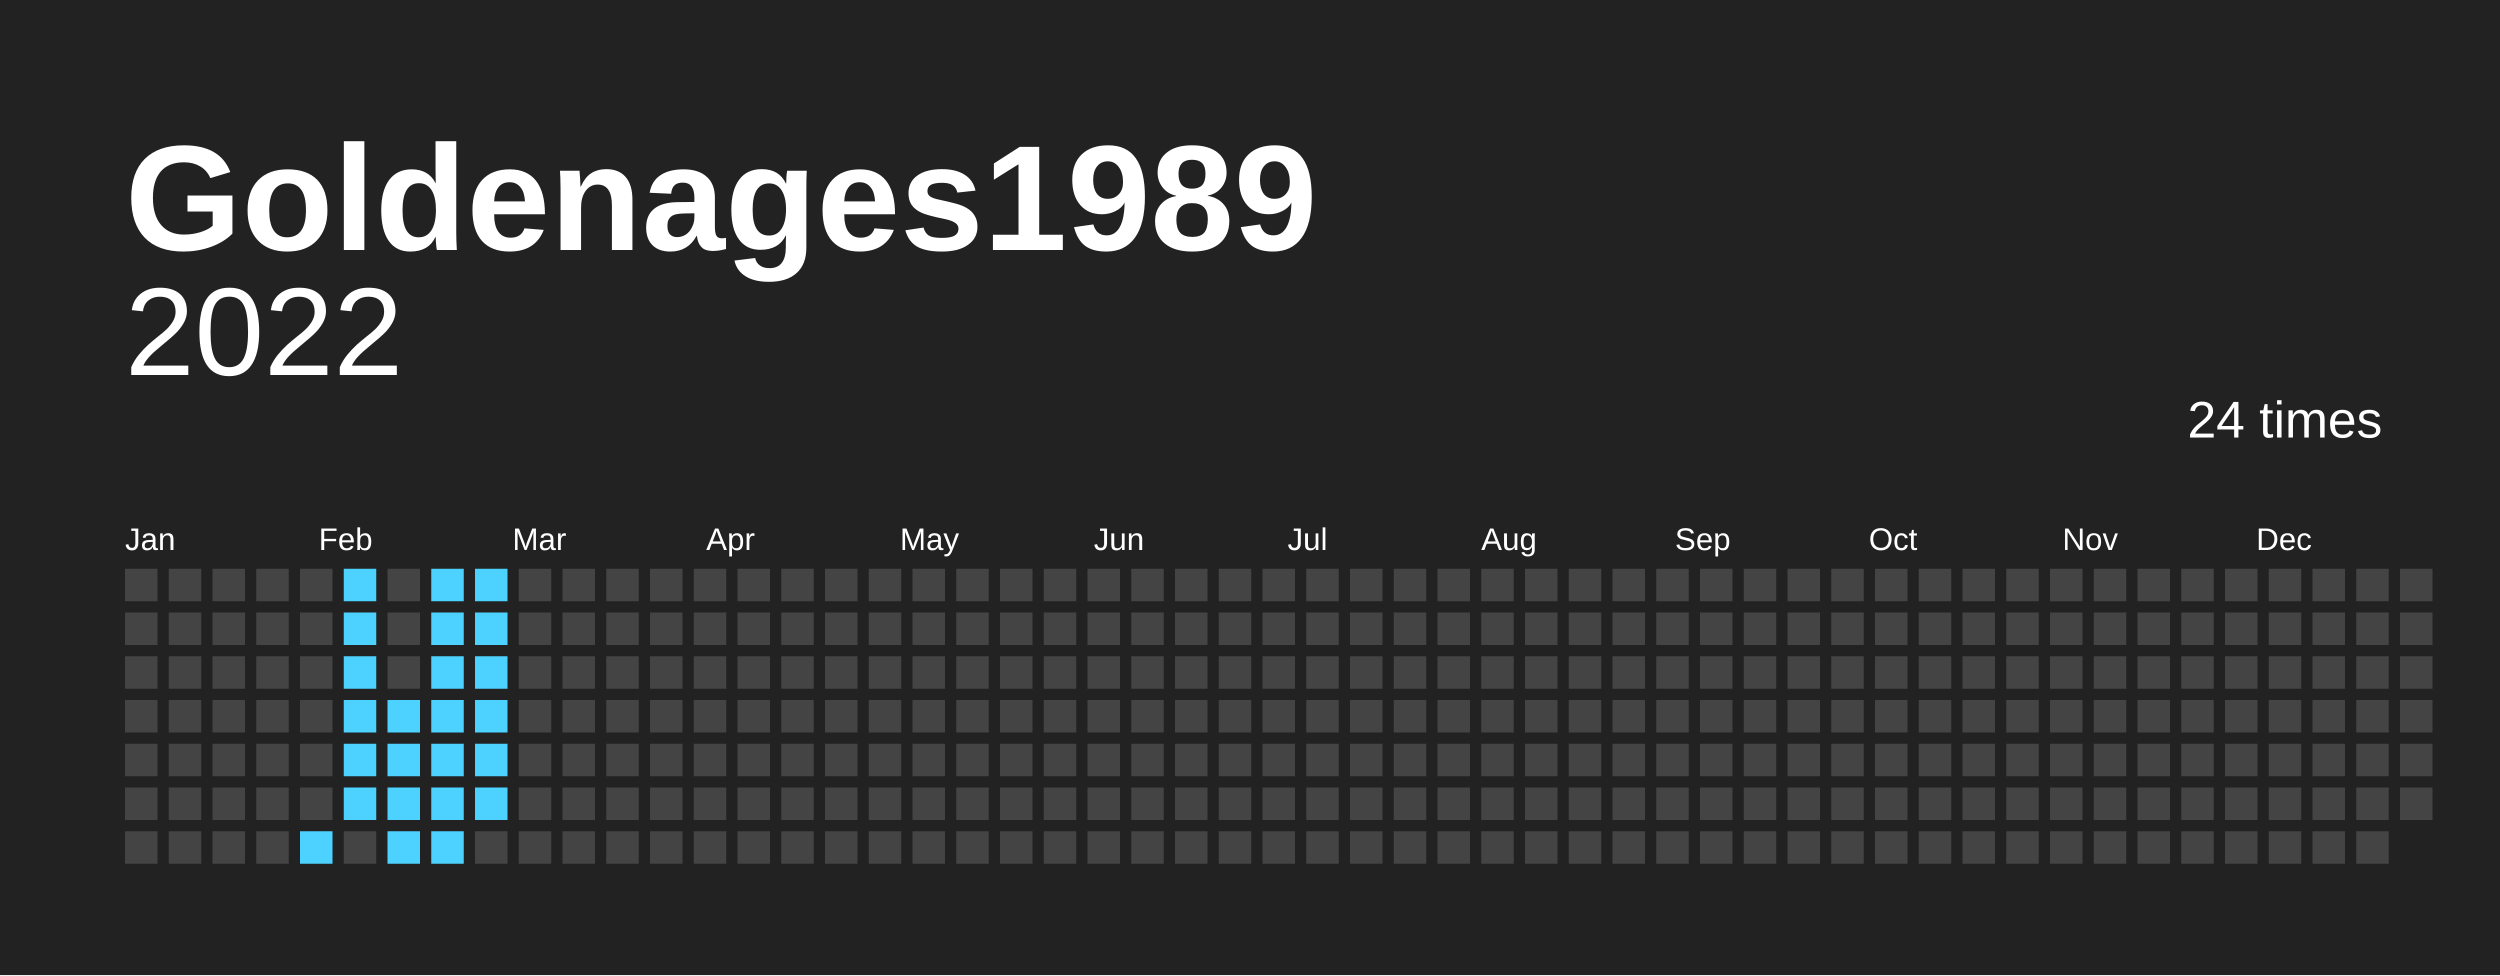
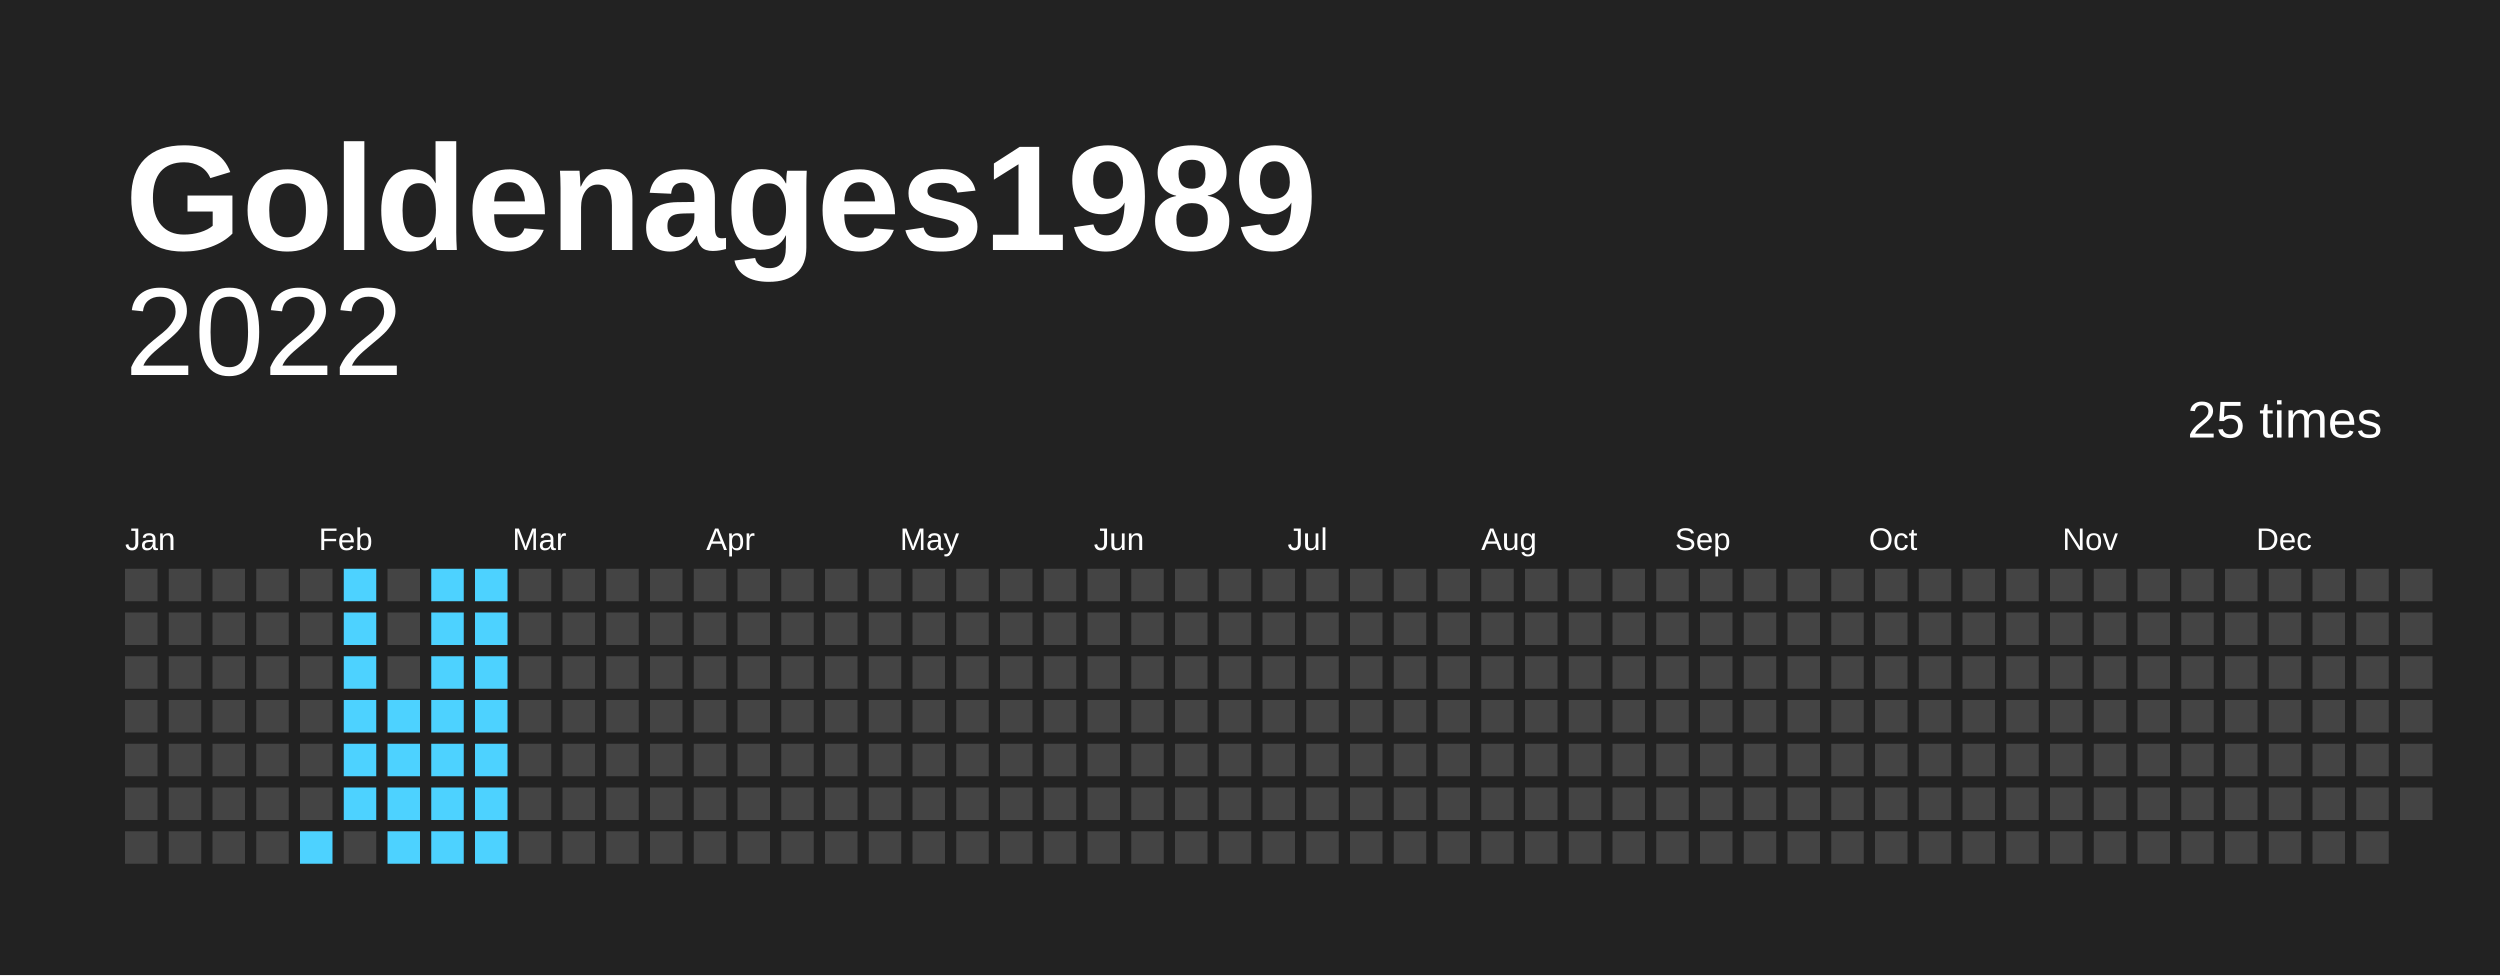
<svg xmlns="http://www.w3.org/2000/svg" baseProfile="full" height="78mm" version="1.1" viewBox="0,0,200,78" width="200mm">
  <defs />
  <rect fill="#222222" height="78" width="200" x="0" y="0" />
  <text fill="#FFFFFF" style="font-size:12px; font-family:Arial; font-weight:bold;" x="10" y="20">Goldenages1989</text>
  <text alignment-baseline="hanging" fill="#FFFFFF" style="font-size:10.0px; font-family:Arial;" x="10" y="30">2022</text>
-   <text alignment-baseline="hanging" fill="#FFFFFF" style="font-size:4.125px; font-family:Arial;" x="175" y="35">24 times</text>
+   <text alignment-baseline="hanging" fill="#FFFFFF" style="font-size:4.125px; font-family:Arial;" x="175" y="35">25 times</text>
  <text fill="#FFFFFF" style="font-size:2.5px; font-family:Arial" x="10.0" y="44">Jan</text>
  <text fill="#FFFFFF" style="font-size:2.5px; font-family:Arial" x="25.5" y="44">Feb</text>
  <text fill="#FFFFFF" style="font-size:2.5px; font-family:Arial" x="41.0" y="44">Mar</text>
  <text fill="#FFFFFF" style="font-size:2.5px; font-family:Arial" x="56.5" y="44">Apr</text>
  <text fill="#FFFFFF" style="font-size:2.5px; font-family:Arial" x="72.0" y="44">May</text>
  <text fill="#FFFFFF" style="font-size:2.5px; font-family:Arial" x="87.5" y="44">Jun</text>
  <text fill="#FFFFFF" style="font-size:2.5px; font-family:Arial" x="103.0" y="44">Jul</text>
  <text fill="#FFFFFF" style="font-size:2.5px; font-family:Arial" x="118.5" y="44">Aug</text>
  <text fill="#FFFFFF" style="font-size:2.5px; font-family:Arial" x="134.0" y="44">Sep</text>
  <text fill="#FFFFFF" style="font-size:2.5px; font-family:Arial" x="149.5" y="44">Oct</text>
  <text fill="#FFFFFF" style="font-size:2.5px; font-family:Arial" x="165.0" y="44">Nov</text>
  <text fill="#FFFFFF" style="font-size:2.5px; font-family:Arial" x="180.5" y="44">Dec</text>
  <rect fill="#444444" height="2.6" width="2.6" x="10.0" y="45.5" />
  <rect fill="#444444" height="2.6" width="2.6" x="10.0" y="49.0" />
  <rect fill="#444444" height="2.6" width="2.6" x="10.0" y="52.5" />
  <rect fill="#444444" height="2.6" width="2.6" x="10.0" y="56.0" />
  <rect fill="#444444" height="2.6" width="2.6" x="10.0" y="59.5" />
  <rect fill="#444444" height="2.6" width="2.6" x="10.0" y="63.0" />
  <rect fill="#444444" height="2.6" width="2.6" x="10.0" y="66.5" />
  <rect fill="#444444" height="2.6" width="2.6" x="13.5" y="45.5" />
  <rect fill="#444444" height="2.6" width="2.6" x="13.5" y="49.0" />
  <rect fill="#444444" height="2.6" width="2.6" x="13.5" y="52.5" />
  <rect fill="#444444" height="2.6" width="2.6" x="13.5" y="56.0" />
  <rect fill="#444444" height="2.6" width="2.6" x="13.5" y="59.5" />
  <rect fill="#444444" height="2.6" width="2.6" x="13.5" y="63.0" />
  <rect fill="#444444" height="2.6" width="2.6" x="13.5" y="66.5" />
  <rect fill="#444444" height="2.6" width="2.6" x="17.0" y="45.5" />
  <rect fill="#444444" height="2.6" width="2.6" x="17.0" y="49.0" />
  <rect fill="#444444" height="2.6" width="2.6" x="17.0" y="52.5" />
  <rect fill="#444444" height="2.6" width="2.6" x="17.0" y="56.0" />
  <rect fill="#444444" height="2.6" width="2.6" x="17.0" y="59.5" />
  <rect fill="#444444" height="2.6" width="2.6" x="17.0" y="63.0" />
  <rect fill="#444444" height="2.6" width="2.6" x="17.0" y="66.5" />
  <rect fill="#444444" height="2.6" width="2.6" x="20.5" y="45.5" />
  <rect fill="#444444" height="2.6" width="2.6" x="20.5" y="49.0" />
  <rect fill="#444444" height="2.6" width="2.6" x="20.5" y="52.5" />
  <rect fill="#444444" height="2.6" width="2.6" x="20.5" y="56.0" />
  <rect fill="#444444" height="2.6" width="2.6" x="20.5" y="59.5" />
  <rect fill="#444444" height="2.6" width="2.6" x="20.5" y="63.0" />
  <rect fill="#444444" height="2.6" width="2.6" x="20.5" y="66.5" />
  <rect fill="#444444" height="2.6" width="2.6" x="24.0" y="45.5" />
  <rect fill="#444444" height="2.6" width="2.6" x="24.0" y="49.0" />
  <rect fill="#444444" height="2.6" width="2.6" x="24.0" y="52.5" />
  <rect fill="#444444" height="2.6" width="2.6" x="24.0" y="56.0" />
  <rect fill="#444444" height="2.6" width="2.6" x="24.0" y="59.5" />
  <rect fill="#444444" height="2.6" width="2.6" x="24.0" y="63.0" />
  <rect fill="#4DD2FF" height="2.6" width="2.6" x="24.0" y="66.5" />
  <rect fill="#4DD2FF" height="2.6" width="2.6" x="27.5" y="45.5" />
  <rect fill="#4DD2FF" height="2.6" width="2.6" x="27.5" y="49.0" />
  <rect fill="#4DD2FF" height="2.6" width="2.6" x="27.5" y="52.5" />
  <rect fill="#4DD2FF" height="2.6" width="2.6" x="27.5" y="56.0" />
  <rect fill="#4DD2FF" height="2.6" width="2.6" x="27.5" y="59.5" />
  <rect fill="#4DD2FF" height="2.6" width="2.6" x="27.5" y="63.0" />
  <rect fill="#444444" height="2.6" width="2.6" x="27.5" y="66.5" />
  <rect fill="#444444" height="2.6" width="2.6" x="31.0" y="45.5" />
  <rect fill="#444444" height="2.6" width="2.6" x="31.0" y="49.0" />
  <rect fill="#444444" height="2.6" width="2.6" x="31.0" y="52.5" />
  <rect fill="#4DD2FF" height="2.6" width="2.6" x="31.0" y="56.0" />
  <rect fill="#4DD2FF" height="2.6" width="2.6" x="31.0" y="59.5" />
  <rect fill="#4DD2FF" height="2.6" width="2.6" x="31.0" y="63.0" />
  <rect fill="#4DD2FF" height="2.6" width="2.6" x="31.0" y="66.5" />
  <rect fill="#4DD2FF" height="2.6" width="2.6" x="34.5" y="45.5" />
  <rect fill="#4DD2FF" height="2.6" width="2.6" x="34.5" y="49.0" />
  <rect fill="#4DD2FF" height="2.6" width="2.6" x="34.5" y="52.5" />
  <rect fill="#4DD2FF" height="2.6" width="2.6" x="34.5" y="56.0" />
  <rect fill="#4DD2FF" height="2.6" width="2.6" x="34.5" y="59.5" />
  <rect fill="#4DD2FF" height="2.6" width="2.6" x="34.5" y="63.0" />
  <rect fill="#4DD2FF" height="2.6" width="2.6" x="34.5" y="66.5" />
  <rect fill="#4DD2FF" height="2.6" width="2.6" x="38.0" y="45.5" />
  <rect fill="#4DD2FF" height="2.6" width="2.6" x="38.0" y="49.0" />
  <rect fill="#4DD2FF" height="2.6" width="2.6" x="38.0" y="52.5" />
  <rect fill="#4DD2FF" height="2.6" width="2.6" x="38.0" y="56.0" />
  <rect fill="#4DD2FF" height="2.6" width="2.6" x="38.0" y="59.5" />
  <rect fill="#4DD2FF" height="2.6" width="2.6" x="38.0" y="63.0" />
-   <rect fill="#444444" height="2.6" width="2.6" x="38.0" y="66.5" />
+   <rect fill="#4DD2FF" height="2.6" width="2.6" x="38.0" y="66.5" />
  <rect fill="#444444" height="2.6" width="2.6" x="41.5" y="45.5" />
  <rect fill="#444444" height="2.6" width="2.6" x="41.5" y="49.0" />
  <rect fill="#444444" height="2.6" width="2.6" x="41.5" y="52.5" />
  <rect fill="#444444" height="2.6" width="2.6" x="41.5" y="56.0" />
  <rect fill="#444444" height="2.6" width="2.6" x="41.5" y="59.5" />
  <rect fill="#444444" height="2.6" width="2.6" x="41.5" y="63.0" />
  <rect fill="#444444" height="2.6" width="2.6" x="41.5" y="66.5" />
  <rect fill="#444444" height="2.6" width="2.6" x="45.0" y="45.5" />
  <rect fill="#444444" height="2.6" width="2.6" x="45.0" y="49.0" />
  <rect fill="#444444" height="2.6" width="2.6" x="45.0" y="52.5" />
  <rect fill="#444444" height="2.6" width="2.6" x="45.0" y="56.0" />
  <rect fill="#444444" height="2.6" width="2.6" x="45.0" y="59.5" />
  <rect fill="#444444" height="2.6" width="2.6" x="45.0" y="63.0" />
  <rect fill="#444444" height="2.6" width="2.6" x="45.0" y="66.5" />
  <rect fill="#444444" height="2.6" width="2.6" x="48.5" y="45.5" />
  <rect fill="#444444" height="2.6" width="2.6" x="48.5" y="49.0" />
  <rect fill="#444444" height="2.6" width="2.6" x="48.5" y="52.5" />
  <rect fill="#444444" height="2.6" width="2.6" x="48.5" y="56.0" />
  <rect fill="#444444" height="2.6" width="2.6" x="48.5" y="59.5" />
  <rect fill="#444444" height="2.6" width="2.6" x="48.5" y="63.0" />
  <rect fill="#444444" height="2.6" width="2.6" x="48.5" y="66.5" />
  <rect fill="#444444" height="2.6" width="2.6" x="52.0" y="45.5" />
  <rect fill="#444444" height="2.6" width="2.6" x="52.0" y="49.0" />
  <rect fill="#444444" height="2.6" width="2.6" x="52.0" y="52.5" />
  <rect fill="#444444" height="2.6" width="2.6" x="52.0" y="56.0" />
  <rect fill="#444444" height="2.6" width="2.6" x="52.0" y="59.5" />
  <rect fill="#444444" height="2.6" width="2.6" x="52.0" y="63.0" />
  <rect fill="#444444" height="2.6" width="2.6" x="52.0" y="66.5" />
  <rect fill="#444444" height="2.6" width="2.6" x="55.5" y="45.5" />
  <rect fill="#444444" height="2.6" width="2.6" x="55.5" y="49.0" />
  <rect fill="#444444" height="2.6" width="2.6" x="55.5" y="52.5" />
  <rect fill="#444444" height="2.6" width="2.6" x="55.5" y="56.0" />
  <rect fill="#444444" height="2.6" width="2.6" x="55.5" y="59.5" />
  <rect fill="#444444" height="2.6" width="2.6" x="55.5" y="63.0" />
  <rect fill="#444444" height="2.6" width="2.6" x="55.5" y="66.5" />
  <rect fill="#444444" height="2.6" width="2.6" x="59.0" y="45.5" />
  <rect fill="#444444" height="2.6" width="2.6" x="59.0" y="49.0" />
  <rect fill="#444444" height="2.6" width="2.6" x="59.0" y="52.5" />
  <rect fill="#444444" height="2.6" width="2.6" x="59.0" y="56.0" />
  <rect fill="#444444" height="2.6" width="2.6" x="59.0" y="59.5" />
  <rect fill="#444444" height="2.6" width="2.6" x="59.0" y="63.0" />
  <rect fill="#444444" height="2.6" width="2.6" x="59.0" y="66.5" />
  <rect fill="#444444" height="2.6" width="2.6" x="62.5" y="45.5" />
  <rect fill="#444444" height="2.6" width="2.6" x="62.5" y="49.0" />
  <rect fill="#444444" height="2.6" width="2.6" x="62.5" y="52.5" />
  <rect fill="#444444" height="2.6" width="2.6" x="62.5" y="56.0" />
  <rect fill="#444444" height="2.6" width="2.6" x="62.5" y="59.5" />
  <rect fill="#444444" height="2.6" width="2.6" x="62.5" y="63.0" />
  <rect fill="#444444" height="2.6" width="2.6" x="62.5" y="66.5" />
  <rect fill="#444444" height="2.6" width="2.6" x="66.0" y="45.5" />
  <rect fill="#444444" height="2.6" width="2.6" x="66.0" y="49.0" />
  <rect fill="#444444" height="2.6" width="2.6" x="66.0" y="52.5" />
  <rect fill="#444444" height="2.6" width="2.6" x="66.0" y="56.0" />
  <rect fill="#444444" height="2.6" width="2.6" x="66.0" y="59.5" />
  <rect fill="#444444" height="2.6" width="2.6" x="66.0" y="63.0" />
  <rect fill="#444444" height="2.6" width="2.6" x="66.0" y="66.5" />
  <rect fill="#444444" height="2.6" width="2.6" x="69.5" y="45.5" />
  <rect fill="#444444" height="2.6" width="2.6" x="69.5" y="49.0" />
  <rect fill="#444444" height="2.6" width="2.6" x="69.5" y="52.5" />
  <rect fill="#444444" height="2.6" width="2.6" x="69.5" y="56.0" />
  <rect fill="#444444" height="2.6" width="2.6" x="69.5" y="59.5" />
  <rect fill="#444444" height="2.6" width="2.6" x="69.5" y="63.0" />
  <rect fill="#444444" height="2.6" width="2.6" x="69.5" y="66.5" />
  <rect fill="#444444" height="2.6" width="2.6" x="73.0" y="45.5" />
  <rect fill="#444444" height="2.6" width="2.6" x="73.0" y="49.0" />
  <rect fill="#444444" height="2.6" width="2.6" x="73.0" y="52.5" />
  <rect fill="#444444" height="2.6" width="2.6" x="73.0" y="56.0" />
  <rect fill="#444444" height="2.6" width="2.6" x="73.0" y="59.5" />
  <rect fill="#444444" height="2.6" width="2.6" x="73.0" y="63.0" />
  <rect fill="#444444" height="2.6" width="2.6" x="73.0" y="66.5" />
  <rect fill="#444444" height="2.6" width="2.6" x="76.5" y="45.5" />
  <rect fill="#444444" height="2.6" width="2.6" x="76.5" y="49.0" />
  <rect fill="#444444" height="2.6" width="2.6" x="76.5" y="52.5" />
  <rect fill="#444444" height="2.6" width="2.6" x="76.5" y="56.0" />
  <rect fill="#444444" height="2.6" width="2.6" x="76.5" y="59.5" />
  <rect fill="#444444" height="2.6" width="2.6" x="76.5" y="63.0" />
  <rect fill="#444444" height="2.6" width="2.6" x="76.5" y="66.5" />
  <rect fill="#444444" height="2.6" width="2.6" x="80.0" y="45.5" />
  <rect fill="#444444" height="2.6" width="2.6" x="80.0" y="49.0" />
  <rect fill="#444444" height="2.6" width="2.6" x="80.0" y="52.5" />
  <rect fill="#444444" height="2.6" width="2.6" x="80.0" y="56.0" />
  <rect fill="#444444" height="2.6" width="2.6" x="80.0" y="59.5" />
  <rect fill="#444444" height="2.6" width="2.6" x="80.0" y="63.0" />
  <rect fill="#444444" height="2.6" width="2.6" x="80.0" y="66.5" />
  <rect fill="#444444" height="2.6" width="2.6" x="83.5" y="45.5" />
  <rect fill="#444444" height="2.6" width="2.6" x="83.5" y="49.0" />
  <rect fill="#444444" height="2.6" width="2.6" x="83.5" y="52.5" />
  <rect fill="#444444" height="2.6" width="2.6" x="83.5" y="56.0" />
  <rect fill="#444444" height="2.6" width="2.6" x="83.5" y="59.5" />
  <rect fill="#444444" height="2.6" width="2.6" x="83.5" y="63.0" />
  <rect fill="#444444" height="2.6" width="2.6" x="83.5" y="66.5" />
  <rect fill="#444444" height="2.6" width="2.6" x="87.0" y="45.5" />
  <rect fill="#444444" height="2.6" width="2.6" x="87.0" y="49.0" />
  <rect fill="#444444" height="2.6" width="2.6" x="87.0" y="52.5" />
  <rect fill="#444444" height="2.6" width="2.6" x="87.0" y="56.0" />
  <rect fill="#444444" height="2.6" width="2.6" x="87.0" y="59.5" />
  <rect fill="#444444" height="2.6" width="2.6" x="87.0" y="63.0" />
  <rect fill="#444444" height="2.6" width="2.6" x="87.0" y="66.5" />
  <rect fill="#444444" height="2.6" width="2.6" x="90.5" y="45.5" />
  <rect fill="#444444" height="2.6" width="2.6" x="90.5" y="49.0" />
  <rect fill="#444444" height="2.6" width="2.6" x="90.5" y="52.5" />
  <rect fill="#444444" height="2.6" width="2.6" x="90.5" y="56.0" />
  <rect fill="#444444" height="2.6" width="2.6" x="90.5" y="59.5" />
  <rect fill="#444444" height="2.6" width="2.6" x="90.5" y="63.0" />
  <rect fill="#444444" height="2.6" width="2.6" x="90.5" y="66.5" />
  <rect fill="#444444" height="2.6" width="2.6" x="94.0" y="45.5" />
  <rect fill="#444444" height="2.6" width="2.6" x="94.0" y="49.0" />
  <rect fill="#444444" height="2.6" width="2.6" x="94.0" y="52.5" />
  <rect fill="#444444" height="2.6" width="2.6" x="94.0" y="56.0" />
  <rect fill="#444444" height="2.6" width="2.6" x="94.0" y="59.5" />
  <rect fill="#444444" height="2.6" width="2.6" x="94.0" y="63.0" />
  <rect fill="#444444" height="2.6" width="2.6" x="94.0" y="66.5" />
  <rect fill="#444444" height="2.6" width="2.6" x="97.5" y="45.5" />
  <rect fill="#444444" height="2.6" width="2.6" x="97.5" y="49.0" />
  <rect fill="#444444" height="2.6" width="2.6" x="97.5" y="52.5" />
  <rect fill="#444444" height="2.6" width="2.6" x="97.5" y="56.0" />
  <rect fill="#444444" height="2.6" width="2.6" x="97.5" y="59.5" />
  <rect fill="#444444" height="2.6" width="2.6" x="97.5" y="63.0" />
  <rect fill="#444444" height="2.6" width="2.6" x="97.5" y="66.5" />
  <rect fill="#444444" height="2.6" width="2.6" x="101.0" y="45.5" />
  <rect fill="#444444" height="2.6" width="2.6" x="101.0" y="49.0" />
  <rect fill="#444444" height="2.6" width="2.6" x="101.0" y="52.5" />
  <rect fill="#444444" height="2.6" width="2.6" x="101.0" y="56.0" />
  <rect fill="#444444" height="2.6" width="2.6" x="101.0" y="59.5" />
  <rect fill="#444444" height="2.6" width="2.6" x="101.0" y="63.0" />
  <rect fill="#444444" height="2.6" width="2.6" x="101.0" y="66.5" />
  <rect fill="#444444" height="2.6" width="2.6" x="104.5" y="45.5" />
  <rect fill="#444444" height="2.6" width="2.6" x="104.5" y="49.0" />
  <rect fill="#444444" height="2.6" width="2.6" x="104.5" y="52.5" />
  <rect fill="#444444" height="2.6" width="2.6" x="104.5" y="56.0" />
  <rect fill="#444444" height="2.6" width="2.6" x="104.5" y="59.5" />
  <rect fill="#444444" height="2.6" width="2.6" x="104.5" y="63.0" />
  <rect fill="#444444" height="2.6" width="2.6" x="104.5" y="66.5" />
  <rect fill="#444444" height="2.6" width="2.6" x="108.0" y="45.5" />
  <rect fill="#444444" height="2.6" width="2.6" x="108.0" y="49.0" />
  <rect fill="#444444" height="2.6" width="2.6" x="108.0" y="52.5" />
  <rect fill="#444444" height="2.6" width="2.6" x="108.0" y="56.0" />
  <rect fill="#444444" height="2.6" width="2.6" x="108.0" y="59.5" />
  <rect fill="#444444" height="2.6" width="2.6" x="108.0" y="63.0" />
  <rect fill="#444444" height="2.6" width="2.6" x="108.0" y="66.5" />
  <rect fill="#444444" height="2.6" width="2.6" x="111.5" y="45.5" />
  <rect fill="#444444" height="2.6" width="2.6" x="111.5" y="49.0" />
  <rect fill="#444444" height="2.6" width="2.6" x="111.5" y="52.5" />
  <rect fill="#444444" height="2.6" width="2.6" x="111.5" y="56.0" />
  <rect fill="#444444" height="2.6" width="2.6" x="111.5" y="59.5" />
  <rect fill="#444444" height="2.6" width="2.6" x="111.5" y="63.0" />
  <rect fill="#444444" height="2.6" width="2.6" x="111.5" y="66.5" />
  <rect fill="#444444" height="2.6" width="2.6" x="115.0" y="45.5" />
  <rect fill="#444444" height="2.6" width="2.6" x="115.0" y="49.0" />
  <rect fill="#444444" height="2.6" width="2.6" x="115.0" y="52.5" />
  <rect fill="#444444" height="2.6" width="2.6" x="115.0" y="56.0" />
  <rect fill="#444444" height="2.6" width="2.6" x="115.0" y="59.5" />
  <rect fill="#444444" height="2.6" width="2.6" x="115.0" y="63.0" />
  <rect fill="#444444" height="2.6" width="2.6" x="115.0" y="66.5" />
  <rect fill="#444444" height="2.6" width="2.6" x="118.5" y="45.5" />
  <rect fill="#444444" height="2.6" width="2.6" x="118.5" y="49.0" />
  <rect fill="#444444" height="2.6" width="2.6" x="118.5" y="52.5" />
  <rect fill="#444444" height="2.6" width="2.6" x="118.5" y="56.0" />
  <rect fill="#444444" height="2.6" width="2.6" x="118.5" y="59.5" />
  <rect fill="#444444" height="2.6" width="2.6" x="118.5" y="63.0" />
  <rect fill="#444444" height="2.6" width="2.6" x="118.5" y="66.5" />
  <rect fill="#444444" height="2.6" width="2.6" x="122.0" y="45.5" />
  <rect fill="#444444" height="2.6" width="2.6" x="122.0" y="49.0" />
  <rect fill="#444444" height="2.6" width="2.6" x="122.0" y="52.5" />
  <rect fill="#444444" height="2.6" width="2.6" x="122.0" y="56.0" />
  <rect fill="#444444" height="2.6" width="2.6" x="122.0" y="59.5" />
  <rect fill="#444444" height="2.6" width="2.6" x="122.0" y="63.0" />
  <rect fill="#444444" height="2.6" width="2.6" x="122.0" y="66.5" />
  <rect fill="#444444" height="2.6" width="2.6" x="125.5" y="45.5" />
  <rect fill="#444444" height="2.6" width="2.6" x="125.5" y="49.0" />
  <rect fill="#444444" height="2.6" width="2.6" x="125.5" y="52.5" />
  <rect fill="#444444" height="2.6" width="2.6" x="125.5" y="56.0" />
  <rect fill="#444444" height="2.6" width="2.6" x="125.5" y="59.5" />
  <rect fill="#444444" height="2.6" width="2.6" x="125.5" y="63.0" />
  <rect fill="#444444" height="2.6" width="2.6" x="125.5" y="66.5" />
  <rect fill="#444444" height="2.6" width="2.6" x="129.0" y="45.5" />
  <rect fill="#444444" height="2.6" width="2.6" x="129.0" y="49.0" />
  <rect fill="#444444" height="2.6" width="2.6" x="129.0" y="52.5" />
  <rect fill="#444444" height="2.6" width="2.6" x="129.0" y="56.0" />
  <rect fill="#444444" height="2.6" width="2.6" x="129.0" y="59.5" />
  <rect fill="#444444" height="2.6" width="2.6" x="129.0" y="63.0" />
  <rect fill="#444444" height="2.6" width="2.6" x="129.0" y="66.5" />
  <rect fill="#444444" height="2.6" width="2.6" x="132.5" y="45.5" />
  <rect fill="#444444" height="2.6" width="2.6" x="132.5" y="49.0" />
  <rect fill="#444444" height="2.6" width="2.6" x="132.5" y="52.5" />
  <rect fill="#444444" height="2.6" width="2.6" x="132.5" y="56.0" />
  <rect fill="#444444" height="2.6" width="2.6" x="132.5" y="59.5" />
  <rect fill="#444444" height="2.6" width="2.6" x="132.5" y="63.0" />
  <rect fill="#444444" height="2.6" width="2.6" x="132.5" y="66.5" />
  <rect fill="#444444" height="2.6" width="2.6" x="136.0" y="45.5" />
  <rect fill="#444444" height="2.6" width="2.6" x="136.0" y="49.0" />
  <rect fill="#444444" height="2.6" width="2.6" x="136.0" y="52.5" />
  <rect fill="#444444" height="2.6" width="2.6" x="136.0" y="56.0" />
  <rect fill="#444444" height="2.6" width="2.6" x="136.0" y="59.5" />
  <rect fill="#444444" height="2.6" width="2.6" x="136.0" y="63.0" />
  <rect fill="#444444" height="2.6" width="2.6" x="136.0" y="66.5" />
  <rect fill="#444444" height="2.6" width="2.6" x="139.5" y="45.5" />
  <rect fill="#444444" height="2.6" width="2.6" x="139.5" y="49.0" />
  <rect fill="#444444" height="2.6" width="2.6" x="139.5" y="52.5" />
  <rect fill="#444444" height="2.6" width="2.6" x="139.5" y="56.0" />
  <rect fill="#444444" height="2.6" width="2.6" x="139.5" y="59.5" />
  <rect fill="#444444" height="2.6" width="2.6" x="139.5" y="63.0" />
  <rect fill="#444444" height="2.6" width="2.6" x="139.5" y="66.5" />
  <rect fill="#444444" height="2.6" width="2.6" x="143.0" y="45.5" />
  <rect fill="#444444" height="2.6" width="2.6" x="143.0" y="49.0" />
  <rect fill="#444444" height="2.6" width="2.6" x="143.0" y="52.5" />
  <rect fill="#444444" height="2.6" width="2.6" x="143.0" y="56.0" />
  <rect fill="#444444" height="2.6" width="2.6" x="143.0" y="59.5" />
  <rect fill="#444444" height="2.6" width="2.6" x="143.0" y="63.0" />
  <rect fill="#444444" height="2.6" width="2.6" x="143.0" y="66.5" />
  <rect fill="#444444" height="2.6" width="2.6" x="146.5" y="45.5" />
  <rect fill="#444444" height="2.6" width="2.6" x="146.5" y="49.0" />
  <rect fill="#444444" height="2.6" width="2.6" x="146.5" y="52.5" />
  <rect fill="#444444" height="2.6" width="2.6" x="146.5" y="56.0" />
  <rect fill="#444444" height="2.6" width="2.6" x="146.5" y="59.5" />
  <rect fill="#444444" height="2.6" width="2.6" x="146.5" y="63.0" />
  <rect fill="#444444" height="2.6" width="2.6" x="146.5" y="66.5" />
  <rect fill="#444444" height="2.6" width="2.6" x="150.0" y="45.5" />
  <rect fill="#444444" height="2.6" width="2.6" x="150.0" y="49.0" />
  <rect fill="#444444" height="2.6" width="2.6" x="150.0" y="52.5" />
  <rect fill="#444444" height="2.6" width="2.6" x="150.0" y="56.0" />
  <rect fill="#444444" height="2.6" width="2.6" x="150.0" y="59.5" />
  <rect fill="#444444" height="2.6" width="2.6" x="150.0" y="63.0" />
  <rect fill="#444444" height="2.6" width="2.6" x="150.0" y="66.5" />
  <rect fill="#444444" height="2.6" width="2.6" x="153.5" y="45.5" />
  <rect fill="#444444" height="2.6" width="2.6" x="153.5" y="49.0" />
  <rect fill="#444444" height="2.6" width="2.6" x="153.5" y="52.5" />
  <rect fill="#444444" height="2.6" width="2.6" x="153.5" y="56.0" />
  <rect fill="#444444" height="2.6" width="2.6" x="153.5" y="59.5" />
  <rect fill="#444444" height="2.6" width="2.6" x="153.5" y="63.0" />
  <rect fill="#444444" height="2.6" width="2.6" x="153.5" y="66.5" />
  <rect fill="#444444" height="2.6" width="2.6" x="157.0" y="45.5" />
  <rect fill="#444444" height="2.6" width="2.6" x="157.0" y="49.0" />
  <rect fill="#444444" height="2.6" width="2.6" x="157.0" y="52.5" />
  <rect fill="#444444" height="2.6" width="2.6" x="157.0" y="56.0" />
  <rect fill="#444444" height="2.6" width="2.6" x="157.0" y="59.5" />
  <rect fill="#444444" height="2.6" width="2.6" x="157.0" y="63.0" />
  <rect fill="#444444" height="2.6" width="2.6" x="157.0" y="66.5" />
  <rect fill="#444444" height="2.6" width="2.6" x="160.5" y="45.5" />
  <rect fill="#444444" height="2.6" width="2.6" x="160.5" y="49.0" />
  <rect fill="#444444" height="2.6" width="2.6" x="160.5" y="52.5" />
  <rect fill="#444444" height="2.6" width="2.6" x="160.5" y="56.0" />
  <rect fill="#444444" height="2.6" width="2.6" x="160.5" y="59.5" />
  <rect fill="#444444" height="2.6" width="2.6" x="160.5" y="63.0" />
  <rect fill="#444444" height="2.6" width="2.6" x="160.5" y="66.5" />
  <rect fill="#444444" height="2.6" width="2.6" x="164.0" y="45.5" />
  <rect fill="#444444" height="2.6" width="2.6" x="164.0" y="49.0" />
  <rect fill="#444444" height="2.6" width="2.6" x="164.0" y="52.5" />
  <rect fill="#444444" height="2.6" width="2.6" x="164.0" y="56.0" />
  <rect fill="#444444" height="2.6" width="2.6" x="164.0" y="59.5" />
  <rect fill="#444444" height="2.6" width="2.6" x="164.0" y="63.0" />
  <rect fill="#444444" height="2.6" width="2.6" x="164.0" y="66.5" />
  <rect fill="#444444" height="2.6" width="2.6" x="167.5" y="45.5" />
  <rect fill="#444444" height="2.6" width="2.6" x="167.5" y="49.0" />
  <rect fill="#444444" height="2.6" width="2.6" x="167.5" y="52.5" />
  <rect fill="#444444" height="2.6" width="2.6" x="167.5" y="56.0" />
  <rect fill="#444444" height="2.6" width="2.6" x="167.5" y="59.5" />
  <rect fill="#444444" height="2.6" width="2.6" x="167.5" y="63.0" />
  <rect fill="#444444" height="2.6" width="2.6" x="167.5" y="66.5" />
  <rect fill="#444444" height="2.6" width="2.6" x="171.0" y="45.5" />
  <rect fill="#444444" height="2.6" width="2.6" x="171.0" y="49.0" />
  <rect fill="#444444" height="2.6" width="2.6" x="171.0" y="52.5" />
  <rect fill="#444444" height="2.6" width="2.6" x="171.0" y="56.0" />
  <rect fill="#444444" height="2.6" width="2.6" x="171.0" y="59.5" />
  <rect fill="#444444" height="2.6" width="2.6" x="171.0" y="63.0" />
  <rect fill="#444444" height="2.6" width="2.6" x="171.0" y="66.5" />
  <rect fill="#444444" height="2.6" width="2.6" x="174.5" y="45.5" />
  <rect fill="#444444" height="2.6" width="2.6" x="174.5" y="49.0" />
  <rect fill="#444444" height="2.6" width="2.6" x="174.5" y="52.5" />
  <rect fill="#444444" height="2.6" width="2.6" x="174.5" y="56.0" />
  <rect fill="#444444" height="2.6" width="2.6" x="174.5" y="59.5" />
  <rect fill="#444444" height="2.6" width="2.6" x="174.5" y="63.0" />
  <rect fill="#444444" height="2.6" width="2.6" x="174.5" y="66.5" />
  <rect fill="#444444" height="2.6" width="2.6" x="178.0" y="45.5" />
  <rect fill="#444444" height="2.6" width="2.6" x="178.0" y="49.0" />
  <rect fill="#444444" height="2.6" width="2.6" x="178.0" y="52.5" />
  <rect fill="#444444" height="2.6" width="2.6" x="178.0" y="56.0" />
  <rect fill="#444444" height="2.6" width="2.6" x="178.0" y="59.5" />
  <rect fill="#444444" height="2.6" width="2.6" x="178.0" y="63.0" />
  <rect fill="#444444" height="2.6" width="2.6" x="178.0" y="66.5" />
  <rect fill="#444444" height="2.6" width="2.6" x="181.5" y="45.5" />
  <rect fill="#444444" height="2.6" width="2.6" x="181.5" y="49.0" />
  <rect fill="#444444" height="2.6" width="2.6" x="181.5" y="52.5" />
  <rect fill="#444444" height="2.6" width="2.6" x="181.5" y="56.0" />
  <rect fill="#444444" height="2.6" width="2.6" x="181.5" y="59.5" />
  <rect fill="#444444" height="2.6" width="2.6" x="181.5" y="63.0" />
  <rect fill="#444444" height="2.6" width="2.6" x="181.5" y="66.5" />
  <rect fill="#444444" height="2.6" width="2.6" x="185.0" y="45.5" />
  <rect fill="#444444" height="2.6" width="2.6" x="185.0" y="49.0" />
  <rect fill="#444444" height="2.6" width="2.6" x="185.0" y="52.5" />
  <rect fill="#444444" height="2.6" width="2.6" x="185.0" y="56.0" />
  <rect fill="#444444" height="2.6" width="2.6" x="185.0" y="59.5" />
  <rect fill="#444444" height="2.6" width="2.6" x="185.0" y="63.0" />
  <rect fill="#444444" height="2.6" width="2.6" x="185.0" y="66.5" />
  <rect fill="#444444" height="2.6" width="2.6" x="188.5" y="45.5" />
  <rect fill="#444444" height="2.6" width="2.6" x="188.5" y="49.0" />
  <rect fill="#444444" height="2.6" width="2.6" x="188.5" y="52.5" />
  <rect fill="#444444" height="2.6" width="2.6" x="188.5" y="56.0" />
  <rect fill="#444444" height="2.6" width="2.6" x="188.5" y="59.5" />
  <rect fill="#444444" height="2.6" width="2.6" x="188.5" y="63.0" />
  <rect fill="#444444" height="2.6" width="2.6" x="188.5" y="66.5" />
  <rect fill="#444444" height="2.6" width="2.6" x="192.0" y="45.5" />
  <rect fill="#444444" height="2.6" width="2.6" x="192.0" y="49.0" />
  <rect fill="#444444" height="2.6" width="2.6" x="192.0" y="52.5" />
  <rect fill="#444444" height="2.6" width="2.6" x="192.0" y="56.0" />
  <rect fill="#444444" height="2.6" width="2.6" x="192.0" y="59.5" />
  <rect fill="#444444" height="2.6" width="2.6" x="192.0" y="63.0" />
</svg>
